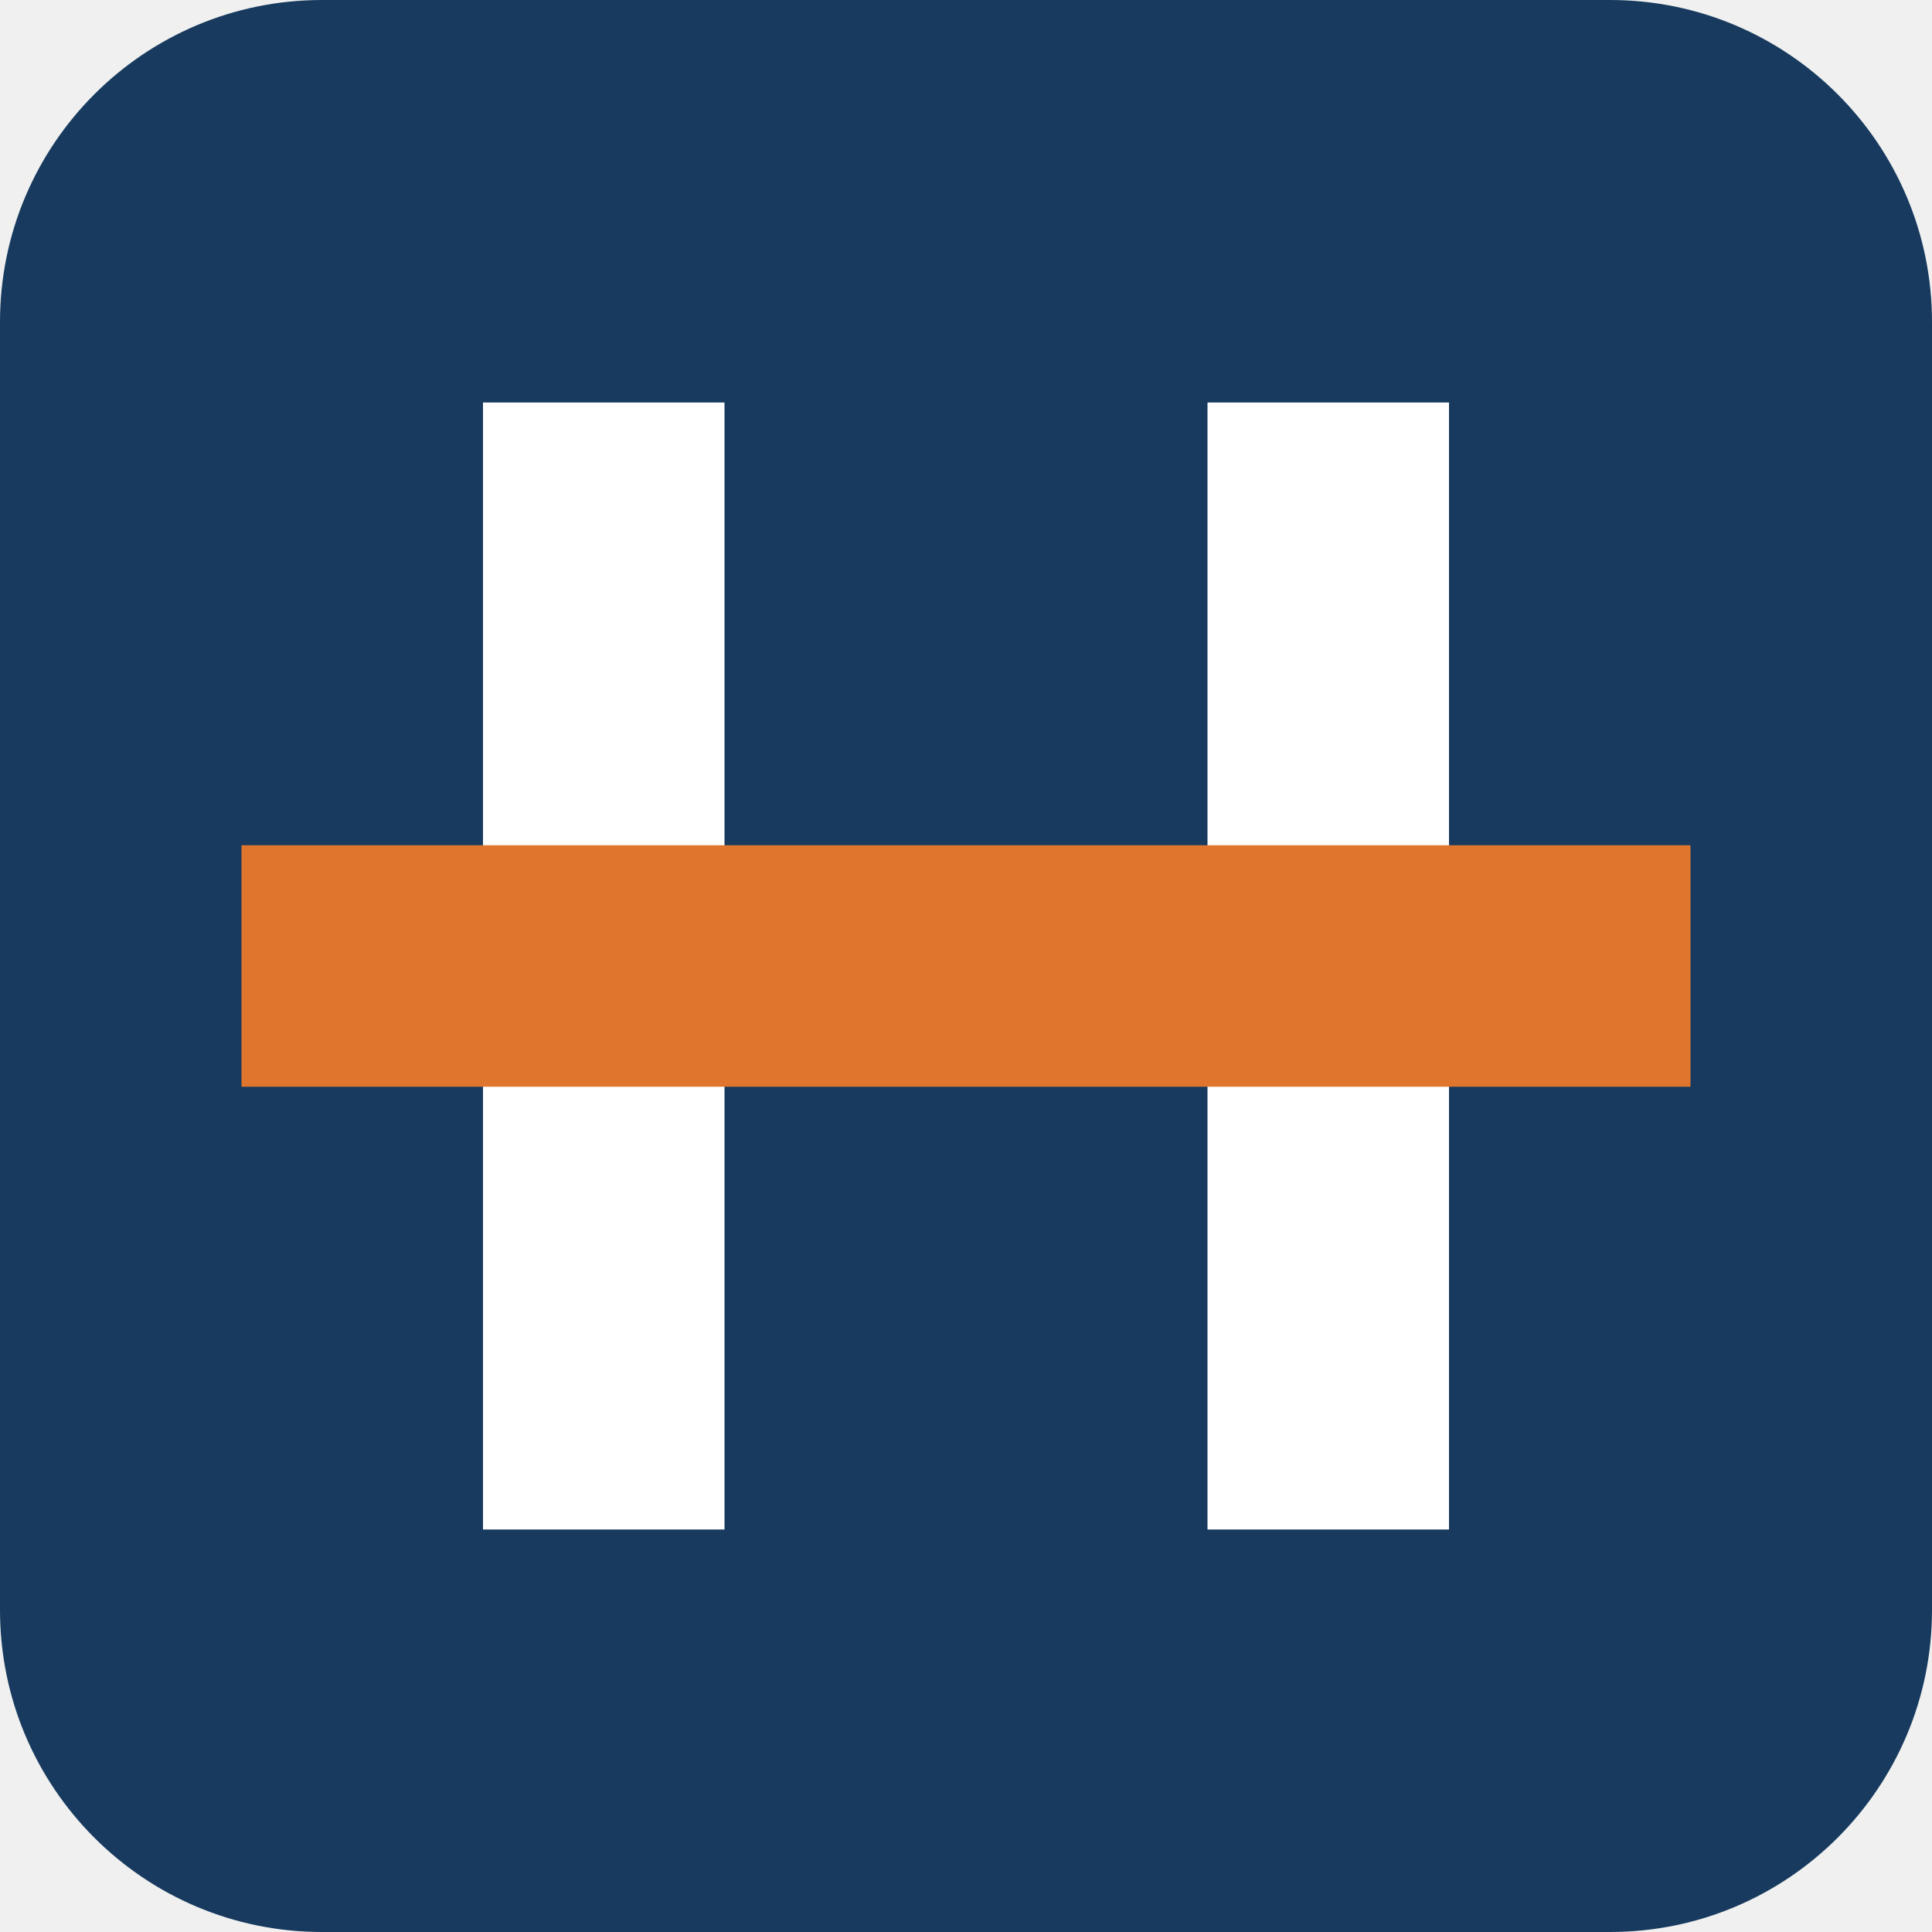
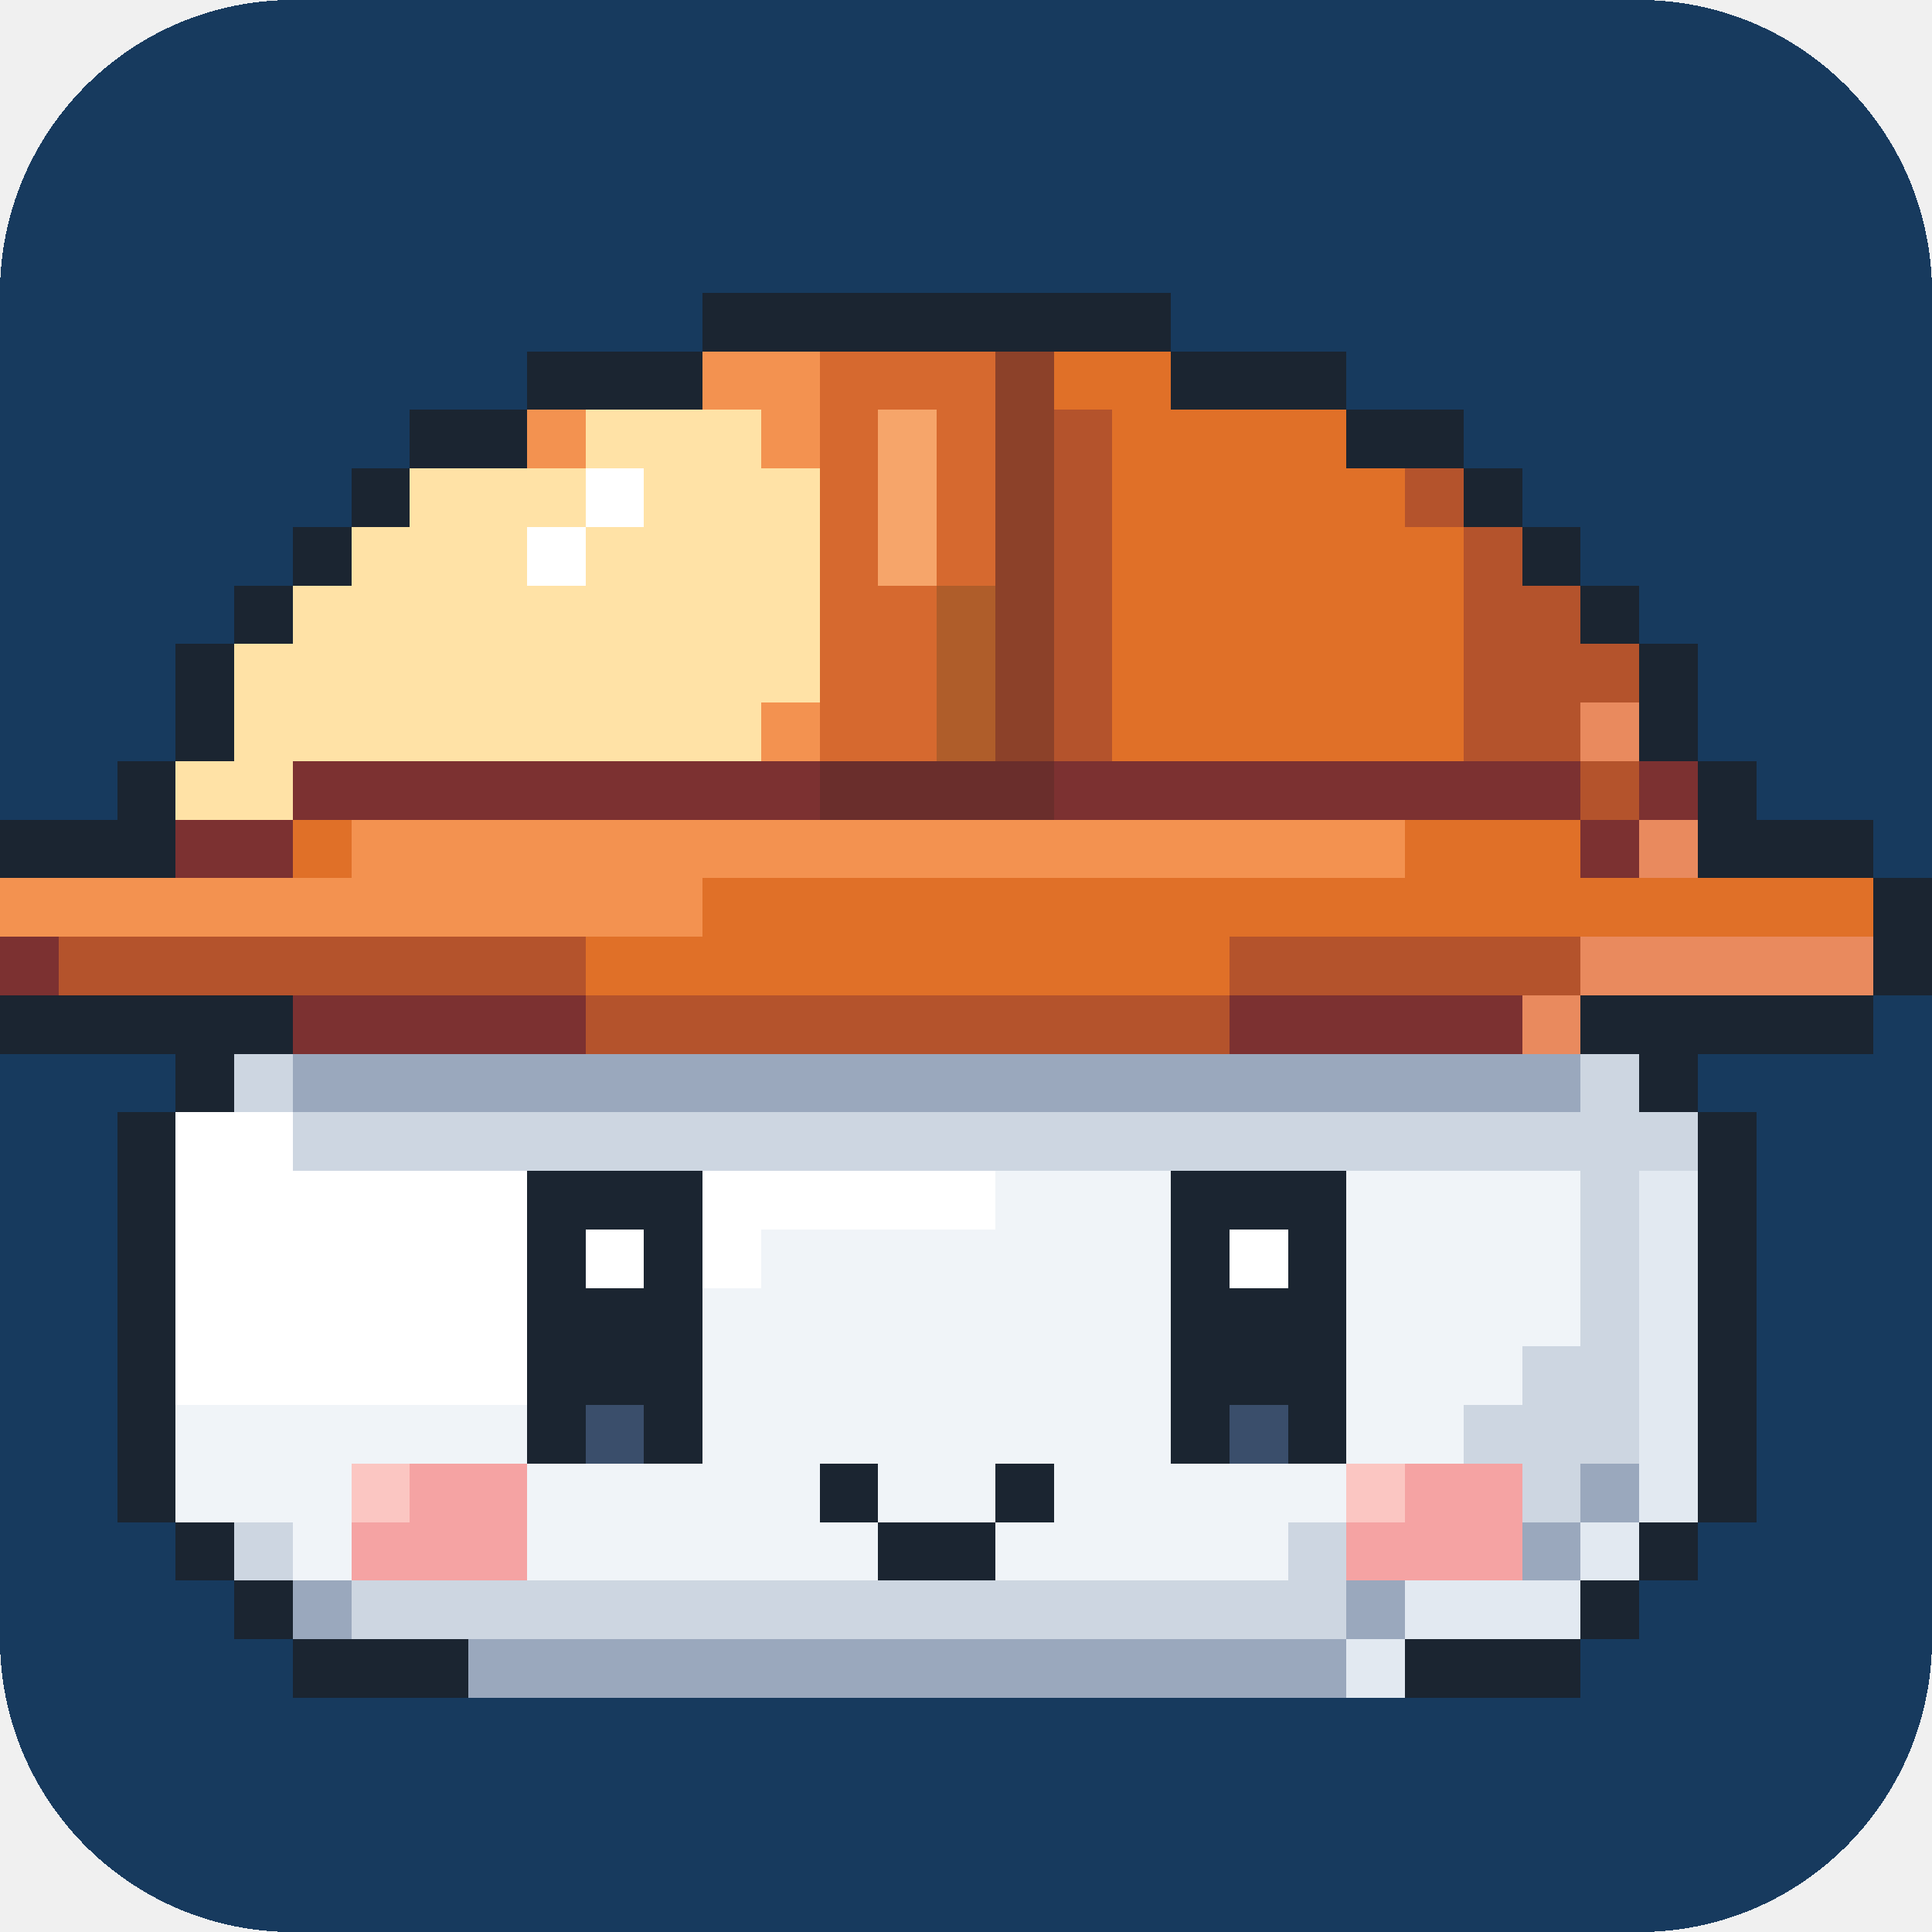
- <svg xmlns="http://www.w3.org/2000/svg" viewBox="0 0 24 24">
-   <rect width="24" height="24" rx="4" fill="#173A5E" />
-   <rect x="6" y="5" width="3" height="14" fill="#fff" />
-   <rect x="15" y="5" width="3" height="14" fill="#fff" />
-   <rect x="3" y="10.5" width="18" height="3" fill="#E0762E" />
+ <svg xmlns="http://www.w3.org/2000/svg" viewBox="0 0 33 33" shape-rendering="crispEdges">
+   <rect width="33" height="33" rx="5" fill="#173A5E" />
+   <g transform="translate(0 5)">
+     <path fill="#1b2531" d="M12 0h8v1h-8zM9 1h3v1h-3zM20 1h3v1h-3zM7 2h2v1h-2zM23 2h2v1h-2zM6 3h1v1h-1zM25 3h1v1h-1zM5 4h1v1h-1zM26 4h1v1h-1zM4 5h1v1h-1zM27 5h1v1h-1zM3 6h1v1h-1zM28 6h1v1h-1zM3 7h1v1h-1zM28 7h1v1h-1zM2 8h1v1h-1zM29 8h1v1h-1zM0 9h3v1h-3zM29 9h3v1h-3zM32 10h1v1h-1zM32 11h1v1h-1zM0 12h5v1h-5zM27 12h5v1h-5zM3 13h1v1h-1zM28 13h1v1h-1zM2 14h1v1h-1zM29 14h1v1h-1zM2 15h1v1h-1zM9 15h3v1h-3zM20 15h3v1h-3zM29 15h1v1h-1zM2 16h1v1h-1zM9 16h1v1h-1zM11 16h1v1h-1zM20 16h1v1h-1zM22 16h1v1h-1zM29 16h1v1h-1zM2 17h1v1h-1zM9 17h3v1h-3zM20 17h3v1h-3zM29 17h1v1h-1zM2 18h1v1h-1zM9 18h3v1h-3zM20 18h3v1h-3zM29 18h1v1h-1zM2 19h1v1h-1zM9 19h1v1h-1zM11 19h1v1h-1zM20 19h1v1h-1zM22 19h1v1h-1zM29 19h1v1h-1zM2 20h1v1h-1zM14 20h1v1h-1zM17 20h1v1h-1zM29 20h1v1h-1zM3 21h1v1h-1zM15 21h2v1h-2zM28 21h1v1h-1zM4 22h1v1h-1zM27 22h1v1h-1zM5 23h3v1h-3zM24 23h3v1h-3z" />
+     <path fill="#f39250" d="M12 1h2v1h-2zM9 2h1v1h-1zM13 2h1v1h-1zM13 7h1v1h-1zM6 9h18v1h-18zM0 10h12v1h-12z" />
+     <path fill="#d6692f" d="M14 1h3v1h-3zM14 2h1v1h-1zM16 2h1v1h-1zM14 3h1v1h-1zM16 3h1v1h-1zM14 4h1v1h-1zM16 4h1v1h-1zM14 5h2v1h-2zM14 6h2v1h-2zM14 7h2v1h-2z" />
+     <path fill="#8c4129" d="M17 1h1v1h-1zM17 2h1v1h-1zM17 3h1v1h-1zM17 4h1v1h-1zM17 5h1v1h-1zM17 6h1v1h-1zM17 7h1v1h-1z" />
+     <path fill="#e07028" d="M18 1h2v1h-2zM19 2h4v1h-4zM19 3h5v1h-5zM19 4h6v1h-6zM19 5h6v1h-6zM19 6h6v1h-6zM19 7h6v1h-6zM5 9h1v1h-1zM24 9h3v1h-3zM12 10h20v1h-20zM10 11h11v1h-11z" />
+     <path fill="#ffe2a6" d="M10 2h3v1h-3zM7 3h3v1h-3zM11 3h3v1h-3zM6 4h3v1h-3zM10 4h4v1h-4zM5 5h9v1h-9zM4 6h10v1h-10zM4 7h9v1h-9zM3 8h2v1h-2z" />
+     <path fill="#f6a56a" d="M15 2h1v1h-1zM15 3h1v1h-1zM15 4h1v1h-1z" />
+     <path fill="#b4532c" d="M18 2h1v1h-1zM18 3h1v1h-1zM24 3h1v1h-1zM18 4h1v1h-1zM25 4h1v1h-1zM18 5h1v1h-1zM25 5h2v1h-2zM18 6h1v1h-1zM25 6h3v1h-3zM18 7h1v1h-1zM25 7h2v1h-2zM27 8h1v1h-1zM1 11h9v1h-9zM21 11h6v1h-6zM10 12h11v1h-11z" />
+     <path fill="#ffffff" d="M10 3h1v1h-1zM9 4h1v1h-1zM3 14h2v1h-2zM3 15h6v1h-6zM12 15h5v1h-5zM3 16h6v1h-6zM10 16h1v1h-1zM12 16h1v1h-1zM21 16h1v1h-1zM3 17h6v1h-6zM3 18h6v1h-6z" />
+     <path fill="#af5d2a" d="M16 5h1v1h-1zM16 6h1v1h-1zM16 7h1v1h-1z" />
+     <path fill="#e98a5e" d="M27 7h1v1h-1zM28 9h1v1h-1zM27 11h5v1h-5zM26 12h1v1h-1z" />
+     <path fill="#7c3131" d="M5 8h9v1h-9zM18 8h9v1h-9zM28 8h1v1h-1zM3 9h2v1h-2zM27 9h1v1h-1zM0 11h1v1h-1zM5 12h5v1h-5zM21 12h5v1h-5z" />
+     <path fill="#6a2e2c" d="M14 8h4v1h-4z" />
+     <path fill="#cdd6e1" d="M4 13h1v1h-1zM27 13h1v1h-1zM5 14h24v1h-24zM27 15h1v1h-1zM27 16h1v1h-1zM27 17h1v1h-1zM26 18h2v1h-2zM25 19h3v1h-3zM26 20h1v1h-1zM4 21h1v1h-1zM22 21h1v1h-1zM6 22h17v1h-17z" />
+     <path fill="#9aa8bd" d="M5 13h22v1h-22zM27 20h1v1h-1zM26 21h1v1h-1zM5 22h1v1h-1zM23 22h1v1h-1zM8 23h15v1h-15z" />
+     <path fill="#f0f4f8" d="M17 15h3v1h-3zM23 15h4v1h-4zM13 16h7v1h-7zM23 16h4v1h-4zM12 17h8v1h-8zM23 17h4v1h-4zM12 18h8v1h-8zM23 18h3v1h-3zM3 19h6v1h-6zM12 19h8v1h-8zM23 19h2v1h-2zM3 20h3v1h-3zM9 20h5v1h-5zM15 20h2v1h-2zM18 20h5v1h-5zM5 21h1v1h-1zM9 21h6v1h-6zM17 21h5v1h-5z" />
+     <path fill="#e2e9f1" d="M28 15h1v1h-1zM28 16h1v1h-1zM28 17h1v1h-1zM28 18h1v1h-1zM28 19h1v1h-1zM28 20h1v1h-1zM27 21h1v1h-1zM24 22h3v1h-3zM23 23h1v1h-1z" />
+     <path fill="#3a4e6b" d="M10 19h1v1h-1zM21 19h1v1h-1z" />
+     <path fill="#fbc6c2" d="M6 20h1v1h-1zM23 20h1v1h-1z" />
+     <path fill="#f5a3a3" d="M7 20h2v1h-2zM24 20h2v1h-2zM6 21h3v1h-3zM23 21h3v1h-3z" />
+   </g>
</svg>
